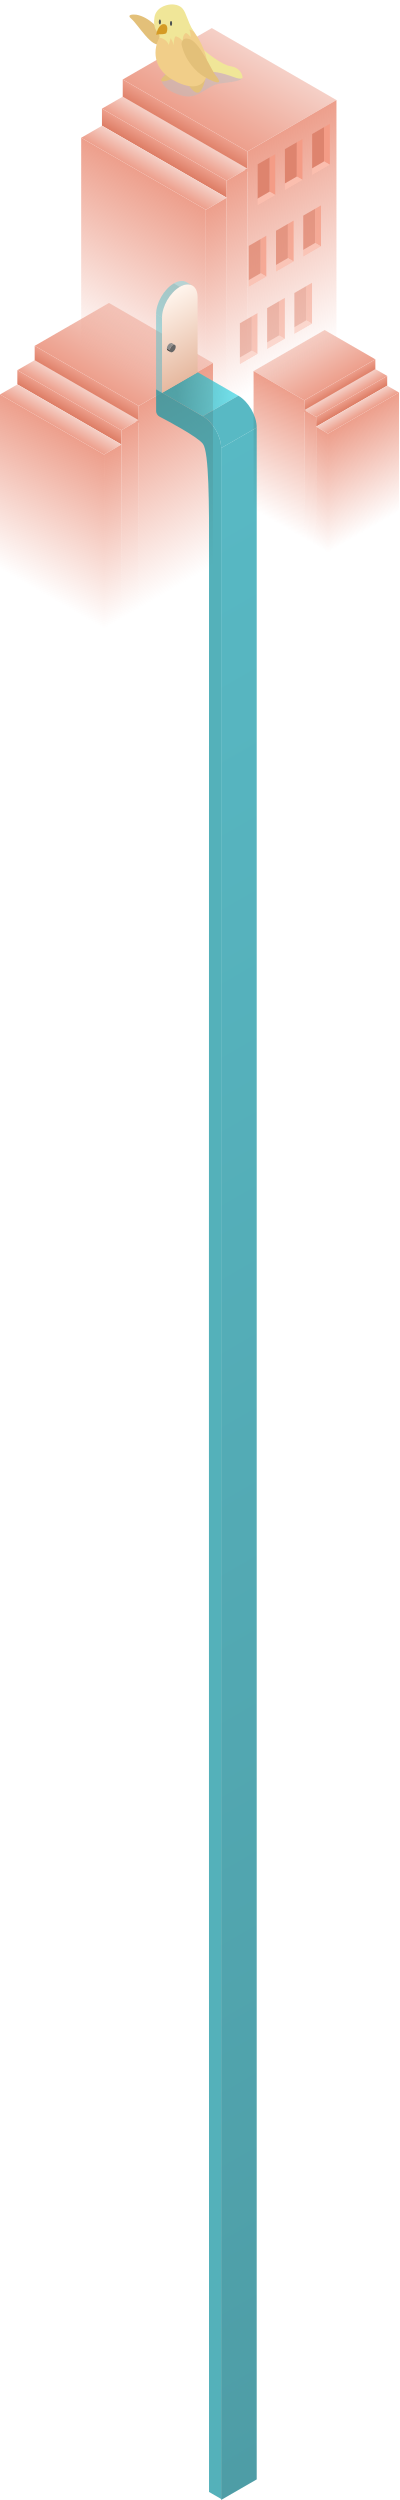
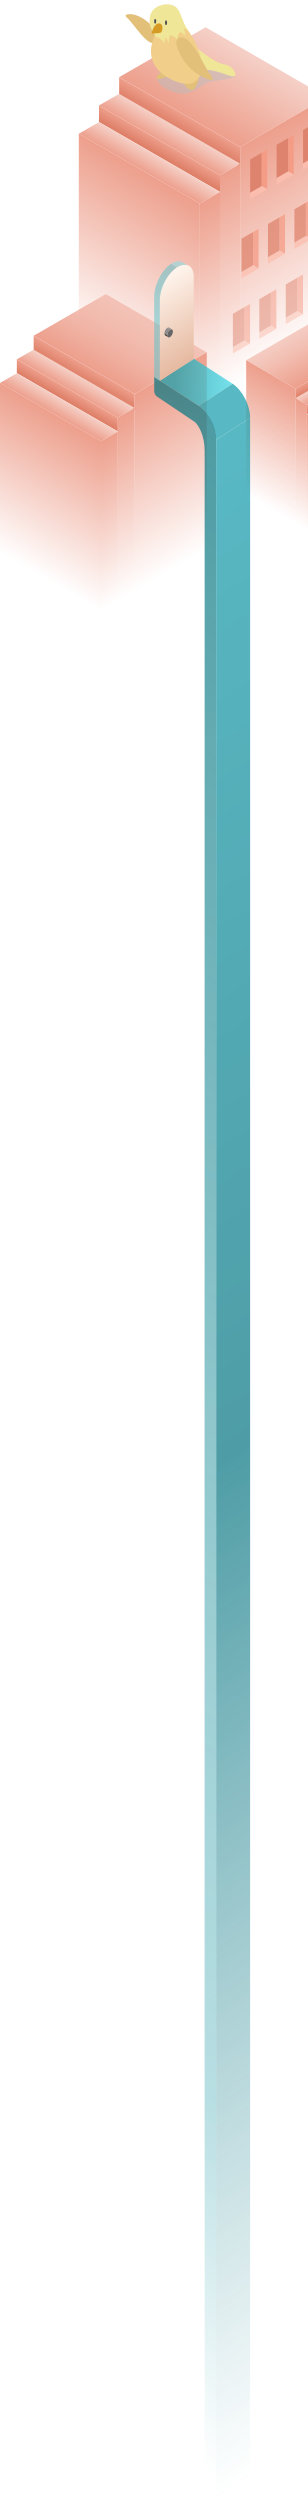
- <svg xmlns="http://www.w3.org/2000/svg" width="583" height="3652" viewBox="0 0 583 3652" fill="none">
-   <rect width="175.452" height="125.323" transform="matrix(0.866025 0.5 -0.866025 0.5 159.181 442.547)" fill="url(#paint0_linear_792_1574)" />
-   <rect width="175.452" height="24.832" transform="matrix(0.866025 0.5 0 1 50.6484 505.208)" fill="url(#paint1_linear_792_1574)" />
-   <rect width="125.323" height="296.597" transform="matrix(0.866025 -0.5 0 1 202.594 592.934)" fill="url(#paint2_linear_792_1574)" />
-   <rect width="175.452" height="29.242" transform="matrix(0.866025 0.5 -0.866025 0.5 50.6484 526.115)" fill="url(#paint3_linear_792_1574)" />
-   <rect width="175.452" height="20.768" transform="matrix(0.866025 0.5 0 1 25.3242 540.736)" fill="url(#paint4_linear_792_1574)" />
-   <rect width="29.242" height="275.71" transform="matrix(0.866025 -0.5 0 1 177.27 628.462)" fill="url(#paint5_linear_792_1574)" />
-   <rect width="175.452" height="29.242" transform="matrix(0.866025 0.5 -0.866025 0.5 25.3242 561.614)" fill="url(#paint6_linear_792_1574)" />
-   <rect width="175.452" height="254.823" transform="matrix(0.866025 0.5 0 1 0 576.236)" fill="url(#paint7_linear_792_1574)" />
-   <rect width="29.242" height="254.823" transform="matrix(0.866025 -0.5 0 1 151.946 663.961)" fill="url(#paint8_linear_792_1574)" />
-   <rect width="119.823" height="85.588" transform="matrix(-0.866025 0.5 0.866025 0.5 474.191 482.1)" fill="url(#paint9_linear_792_1574)" />
-   <rect width="119.823" height="16.959" transform="matrix(-0.866025 0.5 0 1 548.313 524.894)" fill="url(#paint10_linear_792_1574)" />
-   <rect width="85.588" height="202.559" transform="matrix(-0.866025 -0.5 0 1 444.543 584.806)" fill="url(#paint11_linear_792_1574)" />
-   <rect width="119.823" height="19.971" transform="matrix(-0.866025 0.5 0.866025 0.5 548.313 539.172)" fill="url(#paint12_linear_792_1574)" />
-   <rect width="119.823" height="14.183" transform="matrix(-0.866025 0.5 0 1 565.608 549.157)" fill="url(#paint13_linear_792_1574)" />
-   <rect width="19.971" height="188.294" transform="matrix(-0.866025 -0.5 0 1 461.838 609.069)" fill="url(#paint14_linear_792_1574)" />
-   <rect width="119.823" height="19.971" transform="matrix(-0.866025 0.5 0.866025 0.5 565.608 563.416)" fill="url(#paint15_linear_792_1574)" />
-   <rect width="119.823" height="174.029" transform="matrix(-0.866025 0.5 0 1 582.903 573.401)" fill="url(#paint16_linear_792_1574)" />
-   <rect width="19.971" height="174.029" transform="matrix(-0.866025 -0.5 0 1 479.133 633.314)" fill="url(#paint17_linear_792_1574)" />
-   <rect width="210.3" height="150.214" transform="matrix(0.866025 0.5 -0.866025 0.5 309.381 40.998)" fill="url(#paint18_linear_792_1574)" />
-   <rect width="210.3" height="29.764" transform="matrix(0.866025 0.5 0 1 179.292 116.106)" fill="url(#paint19_linear_792_1574)" />
-   <rect width="150.214" height="355.507" transform="matrix(0.866025 -0.5 0 1 361.417 221.255)" fill="url(#paint20_linear_792_1574)" />
-   <rect width="210.3" height="35.05" transform="matrix(0.866025 0.5 -0.866025 0.5 179.291 141.164)" fill="url(#paint21_linear_792_1574)" />
-   <rect width="210.3" height="24.893" transform="matrix(0.866025 0.5 0 1 148.937 158.69)" fill="url(#paint22_linear_792_1574)" />
-   <rect width="35.05" height="330.471" transform="matrix(0.866025 -0.5 0 1 331.062 263.839)" fill="url(#paint23_linear_792_1574)" />
-   <rect width="210.3" height="35.05" transform="matrix(0.866025 0.5 -0.866025 0.5 148.937 183.715)" fill="url(#paint24_linear_792_1574)" />
-   <rect width="210.3" height="305.436" transform="matrix(0.866025 0.5 0 1 118.583 201.24)" fill="url(#paint25_linear_792_1574)" />
-   <rect width="35.05" height="305.436" transform="matrix(0.866025 -0.5 0 1 300.708 306.39)" fill="url(#paint26_linear_792_1574)" />
-   <mask id="mask0_792_1574" style="mask-type:alpha" maskUnits="userSpaceOnUse" x="455" y="180" width="27" height="76">
-     <rect width="30" height="60" transform="matrix(0.866025 -0.5 0 1 455.99 195.752)" fill="#D9D9D9" />
-   </mask>
-   <g mask="url(#mask0_792_1574)">
-     <rect width="10" height="60" transform="matrix(0.866025 0.5 0 1 473.31 175.752)" fill="#F49C86" />
-     <rect width="30" height="10" transform="matrix(0.866025 -0.5 0.866025 0.5 447.33 250.752)" fill="#FBBEAE" />
-     <rect width="30" height="60" transform="matrix(0.866025 -0.5 0 1 447.33 190.752)" fill="#DE846E" />
+ <svg xmlns="http://www.w3.org/2000/svg" width="462" height="3762" viewBox="0 0 462 3762" fill="none">
+   <g id="Group 286">
+     <g id="top left buildings">
+       <g id="random building">
+         <g id="cube-group">
+           <rect id="top-face" width="175.452" height="125.323" transform="matrix(0.866025 0.5 -0.866025 0.5 159.181 442.547)" fill="url(#paint0_linear_909_832)" />
+           <rect id="left-face" width="175.452" height="24.832" transform="matrix(0.866025 0.5 0 1 50.6484 505.208)" fill="url(#paint1_linear_909_832)" />
+           <rect id="right-face" width="125.323" height="296.597" transform="matrix(0.866025 -0.5 0 1 202.594 592.934)" fill="url(#paint2_linear_909_832)" />
+         </g>
+         <g id="cube-group_2">
+           <rect id="top-face_2" width="175.452" height="29.242" transform="matrix(0.866025 0.5 -0.866025 0.5 50.6487 526.115)" fill="url(#paint3_linear_909_832)" />
+           <rect id="left-face_2" width="175.452" height="20.768" transform="matrix(0.866025 0.5 0 1 25.3242 540.736)" fill="url(#paint4_linear_909_832)" />
+           <rect id="right-face_2" width="29.242" height="275.71" transform="matrix(0.866025 -0.5 0 1 177.27 628.462)" fill="url(#paint5_linear_909_832)" />
+         </g>
+         <g id="cube-group_3">
+           <rect id="top-face_3" width="175.452" height="29.242" transform="matrix(0.866025 0.5 -0.866025 0.5 25.3242 561.614)" fill="url(#paint6_linear_909_832)" />
+           <rect id="left-face_3" width="175.452" height="254.823" transform="matrix(0.866025 0.5 0 1 0 576.235)" fill="url(#paint7_linear_909_832)" />
+           <rect id="right-face_3" width="29.242" height="254.823" transform="matrix(0.866025 -0.5 0 1 151.946 663.961)" fill="url(#paint8_linear_909_832)" />
+         </g>
+       </g>
+       <g id="random building_2">
+         <g id="cube-group_4">
+           <rect id="top-face_4" width="119.823" height="85.588" transform="matrix(-0.866025 0.5 0.866025 0.5 474.192 482.1)" fill="url(#paint9_linear_909_832)" />
+           <rect id="left-face_4" width="119.823" height="16.959" transform="matrix(-0.866025 0.5 0 1 548.313 524.894)" fill="url(#paint10_linear_909_832)" />
+           <rect id="right-face_4" width="85.588" height="202.559" transform="matrix(-0.866025 -0.5 0 1 444.543 584.806)" fill="url(#paint11_linear_909_832)" />
+         </g>
+         <g id="cube-group_5">
+           <rect id="top-face_5" width="119.823" height="19.971" transform="matrix(-0.866025 0.5 0.866025 0.5 548.313 539.172)" fill="url(#paint12_linear_909_832)" />
+           <rect id="left-face_5" width="119.823" height="14.183" transform="matrix(-0.866025 0.5 0 1 565.608 549.157)" fill="url(#paint13_linear_909_832)" />
+           <rect id="right-face_5" width="19.971" height="188.294" transform="matrix(-0.866025 -0.5 0 1 461.838 609.069)" fill="url(#paint14_linear_909_832)" />
+         </g>
+         <g id="cube-group_6">
+           <rect id="top-face_6" width="119.823" height="19.971" transform="matrix(-0.866025 0.5 0.866025 0.5 565.608 563.416)" fill="url(#paint15_linear_909_832)" />
+           <rect id="right-face_6" width="19.971" height="174.029" transform="matrix(-0.866025 -0.5 0 1 479.133 633.313)" fill="url(#paint16_linear_909_832)" />
+         </g>
+       </g>
+       <g id="random building_3">
+         <g id="random building_4">
+           <g id="cube-group_7">
+             <rect id="top-face_7" width="210.3" height="150.214" transform="matrix(0.866025 0.5 -0.866025 0.5 309.381 40.998)" fill="url(#paint17_linear_909_832)" />
+             <rect id="left-face_6" width="210.3" height="29.764" transform="matrix(0.866025 0.5 0 1 179.292 116.105)" fill="url(#paint18_linear_909_832)" />
+             <rect id="right-face_7" width="150.214" height="355.507" transform="matrix(0.866025 -0.5 0 1 361.417 221.255)" fill="url(#paint19_linear_909_832)" />
+           </g>
+           <g id="cube-group_8">
+             <rect id="top-face_8" width="210.3" height="35.05" transform="matrix(0.866025 0.5 -0.866025 0.5 179.291 141.164)" fill="url(#paint20_linear_909_832)" />
+             <rect id="left-face_7" width="210.3" height="24.893" transform="matrix(0.866025 0.5 0 1 148.937 158.689)" fill="url(#paint21_linear_909_832)" />
+             <rect id="right-face_8" width="35.05" height="330.471" transform="matrix(0.866025 -0.5 0 1 331.062 263.839)" fill="url(#paint22_linear_909_832)" />
+           </g>
+           <g id="cube-group_9">
+             <rect id="top-face_9" width="210.3" height="35.05" transform="matrix(0.866025 0.5 -0.866025 0.5 148.937 183.715)" fill="url(#paint23_linear_909_832)" />
+             <rect id="left-face_8" width="210.3" height="305.436" transform="matrix(0.866025 0.5 0 1 118.583 201.24)" fill="url(#paint24_linear_909_832)" />
+             <rect id="right-face_9" width="35.05" height="305.436" transform="matrix(0.866025 -0.5 0 1 300.708 306.39)" fill="url(#paint25_linear_909_832)" />
+           </g>
+         </g>
+         <g id="windows">
+           <g id="Group 221">
+             <g id="Group">
+               <mask id="mask0_909_832" style="mask-type:alpha" maskUnits="userSpaceOnUse" x="455" y="180" width="27" height="76">
+                 <rect id="mask-face" width="30" height="60" transform="matrix(0.866025 -0.5 0 1 455.99 195.752)" fill="#D9D9D9" />
+               </mask>
+               <g mask="url(#mask0_909_832)">
+                 <rect id="bottom-inner-face" width="30" height="10" transform="matrix(0.866025 -0.5 0.866025 0.5 447.33 250.752)" fill="#FBBEAE" />
+                 <rect id="inner-face" width="30" height="60" transform="matrix(0.866025 -0.5 0 1 447.33 190.752)" fill="#DE846E" />
+               </g>
+             </g>
+             <g id="Group_2">
+               <mask id="mask1_909_832" style="mask-type:alpha" maskUnits="userSpaceOnUse" x="416" y="202" width="27" height="76">
+                 <rect id="mask-face_2" width="30" height="60" transform="matrix(0.866025 -0.5 0 1 416.204 217.854)" fill="#D9D9D9" />
+               </mask>
+               <g mask="url(#mask1_909_832)">
+                 <rect id="right-inner-face" width="10" height="60" transform="matrix(0.866025 0.5 0 1 433.525 197.854)" fill="#F49C86" />
+                 <rect id="bottom-inner-face_2" width="30" height="10" transform="matrix(0.866025 -0.5 0.866025 0.5 407.544 272.854)" fill="#FBBEAE" />
+                 <rect id="inner-face_2" width="30" height="60" transform="matrix(0.866025 -0.5 0 1 407.544 212.854)" fill="#DE846E" />
+               </g>
+             </g>
+             <g id="Group_3">
+               <mask id="mask2_909_832" style="mask-type:alpha" maskUnits="userSpaceOnUse" x="376" y="224" width="27" height="76">
+                 <rect id="mask-face_3" width="30" height="60" transform="matrix(0.866025 -0.5 0 1 376.419 239.957)" fill="#D9D9D9" />
+               </mask>
+               <g mask="url(#mask2_909_832)">
+                 <rect id="right-inner-face_2" width="10" height="60" transform="matrix(0.866025 0.5 0 1 393.74 219.957)" fill="#F49C86" />
+                 <rect id="bottom-inner-face_3" width="30" height="10" transform="matrix(0.866025 -0.5 0.866025 0.5 367.759 294.957)" fill="#FBBEAE" />
+                 <rect id="inner-face_3" width="30" height="60" transform="matrix(0.866025 -0.5 0 1 367.759 234.957)" fill="#DE846E" />
+               </g>
+             </g>
+           </g>
+           <g id="Group 220">
+             <g id="Group_4">
+               <mask id="mask3_909_832" style="mask-type:alpha" maskUnits="userSpaceOnUse" x="442" y="299" width="27" height="76">
+                 <rect id="mask-face_4" width="30" height="60" transform="matrix(0.866025 -0.5 0 1 442.999 314.956)" fill="#D9D9D9" />
+               </mask>
+               <g mask="url(#mask3_909_832)">
+                 <rect id="right-inner-face_3" width="10" height="60" transform="matrix(0.866025 0.5 0 1 460.32 294.956)" fill="#F49C86" fill-opacity="0.75" />
+                 <rect id="bottom-inner-face_4" width="30" height="10" transform="matrix(0.866025 -0.5 0.866025 0.5 434.339 369.956)" fill="#FBBEAE" fill-opacity="0.75" />
+                 <rect id="inner-face_4" width="30" height="60" transform="matrix(0.866025 -0.5 0 1 434.339 309.956)" fill="#DE846E" fill-opacity="0.75" />
+               </g>
+             </g>
+             <g id="Group_5">
+               <mask id="mask4_909_832" style="mask-type:alpha" maskUnits="userSpaceOnUse" x="403" y="322" width="27" height="76">
+                 <rect id="mask-face_5" width="30" height="60" transform="matrix(0.866025 -0.5 0 1 403.214 337.06)" fill="#D9D9D9" />
+               </mask>
+               <g mask="url(#mask4_909_832)">
+                 <rect id="right-inner-face_4" width="10" height="60" transform="matrix(0.866025 0.5 0 1 420.534 317.06)" fill="#F49C86" fill-opacity="0.75" />
+                 <rect id="bottom-inner-face_5" width="30" height="10" transform="matrix(0.866025 -0.5 0.866025 0.5 394.554 392.06)" fill="#FBBEAE" fill-opacity="0.75" />
+                 <rect id="inner-face_5" width="30" height="60" transform="matrix(0.866025 -0.5 0 1 394.554 332.06)" fill="#DE846E" fill-opacity="0.75" />
+               </g>
+             </g>
+             <g id="Group_6">
+               <mask id="mask5_909_832" style="mask-type:alpha" maskUnits="userSpaceOnUse" x="363" y="344" width="27" height="76">
+                 <rect id="mask-face_6" width="30" height="60" transform="matrix(0.866025 -0.5 0 1 363.428 359.163)" fill="#D9D9D9" />
+               </mask>
+               <g mask="url(#mask5_909_832)">
+                 <rect id="right-inner-face_5" width="10" height="60" transform="matrix(0.866025 0.5 0 1 380.749 339.163)" fill="#F49C86" fill-opacity="0.75" />
+                 <rect id="bottom-inner-face_6" width="30" height="10" transform="matrix(0.866025 -0.5 0.866025 0.5 354.768 414.163)" fill="#FBBEAE" fill-opacity="0.75" />
+                 <rect id="inner-face_6" width="30" height="60" transform="matrix(0.866025 -0.5 0 1 354.768 354.163)" fill="#DE846E" fill-opacity="0.75" />
+               </g>
+             </g>
+           </g>
+           <g id="Group 219">
+             <g id="Group_7">
+               <mask id="mask6_909_832" style="mask-type:alpha" maskUnits="userSpaceOnUse" x="430" y="412" width="26" height="76">
+                 <rect id="mask-face_7" width="30" height="60" transform="matrix(0.866025 -0.5 0 1 430.009 427.988)" fill="#D9D9D9" />
+               </mask>
+               <g mask="url(#mask6_909_832)">
+                 <rect id="right-inner-face_6" width="10" height="60" transform="matrix(0.866025 0.5 0 1 447.329 407.988)" fill="#F49C86" fill-opacity="0.5" />
+                 <rect id="bottom-inner-face_7" width="30" height="10" transform="matrix(0.866025 -0.5 0.866025 0.5 421.349 482.988)" fill="#FBBEAE" fill-opacity="0.5" />
+                 <rect id="inner-face_7" width="30" height="60" transform="matrix(0.866025 -0.5 0 1 421.349 422.988)" fill="#DE846E" fill-opacity="0.5" />
+               </g>
+             </g>
+             <g id="Group_8">
+               <mask id="mask7_909_832" style="mask-type:alpha" maskUnits="userSpaceOnUse" x="390" y="435" width="27" height="76">
+                 <rect id="mask-face_8" width="30" height="60" transform="matrix(0.866025 -0.5 0 1 390.223 450.091)" fill="#D9D9D9" />
+               </mask>
+               <g mask="url(#mask7_909_832)">
+                 <rect id="right-inner-face_7" width="10" height="60" transform="matrix(0.866025 0.5 0 1 407.544 430.091)" fill="#F49C86" fill-opacity="0.5" />
+                 <rect id="bottom-inner-face_8" width="30" height="10" transform="matrix(0.866025 -0.5 0.866025 0.5 381.563 505.091)" fill="#FBBEAE" fill-opacity="0.5" />
+                 <rect id="inner-face_8" width="30" height="60" transform="matrix(0.866025 -0.5 0 1 381.563 445.091)" fill="#DE846E" fill-opacity="0.5" />
+               </g>
+             </g>
+             <g id="Group_9">
+               <mask id="mask8_909_832" style="mask-type:alpha" maskUnits="userSpaceOnUse" x="350" y="457" width="27" height="76">
+                 <rect id="mask-face_9" width="30" height="60" transform="matrix(0.866025 -0.5 0 1 350.438 472.193)" fill="#D9D9D9" />
+               </mask>
+               <g mask="url(#mask8_909_832)">
+                 <rect id="right-inner-face_8" width="10" height="60" transform="matrix(0.866025 0.5 0 1 367.759 452.193)" fill="#F49C86" fill-opacity="0.5" />
+                 <rect id="bottom-inner-face_9" width="30" height="10" transform="matrix(0.866025 -0.5 0.866025 0.5 341.778 527.193)" fill="#FBBEAE" fill-opacity="0.5" />
+                 <rect id="inner-face_9" width="30" height="60" transform="matrix(0.866025 -0.5 0 1 341.778 467.193)" fill="#DE846E" fill-opacity="0.5" />
+               </g>
+             </g>
+           </g>
+         </g>
+       </g>
+     </g>
+     <g id="goldenhawk">
+       <path id="shadow" d="M323.162 121.717C300.872 124.173 290.943 146.369 266.229 139.764C241.515 133.159 229.818 119.458 240.101 109.163C250.385 98.868 284.529 82.784 309.243 89.39C311.431 97.535 347.003 103.59 349.652 109.163C359.304 116.024 349.652 118.799 323.162 121.717Z" fill="#BCBCBC" fill-opacity="0.5" />
+       <path id="gymbro hawk's tail" d="M337.008 96.796C324.812 95.22 302.121 77.354 292.301 68.618C293.157 82.721 296.155 110.071 301.293 106.645C307.717 102.363 325.702 106.731 341.376 112.554C353.914 117.214 355.107 113.925 354.137 111.698C353.509 107.387 349.204 98.371 337.008 96.796Z" fill="#F0E698" />
+       <path id="Vector 80" d="M289.644 135.311C284.295 136.621 277.722 127.957 275.105 123.461L300.214 113.826C298.92 120.441 294.994 134 289.644 135.311Z" fill="#E3C079" />
+       <path id="Vector 83" d="M235.548 117.983C234.32 115.432 240.536 109.89 243.797 107.439L252 115.007C247.028 117.062 236.775 120.534 235.548 117.983Z" fill="#E3C079" />
+       <path id="left arm" d="M239.258 52.207C243.698 58.402 238.548 62.354 235.418 63.555C222.99 73.147 201.474 35.51 191.992 27.61C184.406 21.291 193.509 20.864 199.008 21.441C218.233 24.716 233.852 43.316 239.258 52.207Z" fill="#E3C079" />
+       <path id="Vector 79" d="M259.644 120.454C219.226 101.844 224.89 69.185 232.774 55.181C239.415 37.869 258.94 12.009 283.916 47.065C315.135 90.886 310.167 143.716 259.644 120.454Z" fill="#F1CE89" />
+       <path id="Vector 78" d="M225.361 27.547C226.317 11.744 241.738 6.952 249.33 6.532C252.121 6.185 256.215 6.863 257.913 7.246C266.042 9.833 268.748 13.312 273.758 26.842C277.934 38.116 281.766 44.485 283.873 47.188C284.228 47.555 284.578 47.951 284.918 48.379C284.646 48.122 284.294 47.728 283.873 47.188C281.093 44.316 277.986 43.241 276.651 43.065C278.674 48.683 278.511 52.741 278.176 54.067C275.656 49.984 272.619 48.412 271.416 48.136C266.326 51.822 266.67 58.805 267.478 61.836C264.717 55.669 258.96 53.418 256.427 53.063C254.353 54.902 253.739 62.459 253.617 66.033C253.675 66.465 253.698 66.872 253.68 67.245C253.617 68.591 253.557 67.798 253.617 66.033C253.176 62.696 250.709 57.875 249.385 55.656L246.544 65.543C243.711 58.069 236.114 55.34 232.67 54.909C234.189 52.156 231.616 48.581 230.14 47.138C224.683 41.175 224.68 31.593 225.361 27.547Z" fill="#F0E698" />
+       <ellipse id="Ellipse 290" cx="2.382" cy="3.144" rx="2.382" ry="3.144" transform="matrix(0.539632 0.841901 -0.27624 0.961089 249.43 29.1738)" fill="#4A5051" />
+       <ellipse id="Ellipse 291" cx="2.382" cy="3.144" rx="2.382" ry="3.144" transform="matrix(0.539632 0.841901 -0.27624 0.961089 233.104 27.001)" fill="#4A5051" />
+       <path id="Vector 82" d="M243.949 38.801C242.673 34.573 238.624 34.935 236.758 35.645C230.849 38.867 228.585 47.285 228.192 51.091C228.666 50.708 230.698 49.958 235.04 50.023C239.382 50.087 241.99 49.139 242.751 48.657C243.682 47.134 245.225 43.03 243.949 38.801Z" fill="#D59B24" />
+       <path id="right arm" d="M275.936 56.849C266.842 54.108 264.993 61.23 265.205 65.133C270.717 90.02 288.046 105.815 296.022 110.602C308.21 118.472 329.771 128.131 315.05 110.206C309.015 102.858 291.181 60.119 275.936 56.849Z" fill="#E3C079" />
+     </g>
+     <g id="water door">
+       <g id="water behind platform">
+         <path id="base-face" d="M299.32 610.759L240.292 572.573L232.056 567.242L232.056 589.05C232.056 591.771 233.883 595.173 236.166 596.708L293.168 635.012C293.478 635.221 293.787 635.464 294.083 635.764C299.081 640.833 308.2 655.887 307.962 679.424C307.718 703.569 307.859 3403.84 307.961 3712.15C307.962 3714.95 309.883 3717.55 312.228 3719.02L325.348 3727.25V658.598C325.348 641.477 313.695 620.059 299.32 610.759Z" fill="url(#paint26_linear_909_832)" fill-opacity="0.75" />
+         <rect id="right-face_10" width="60.782" height="3100" transform="matrix(0.83962 -0.543174 0 1 325.348 661.713)" fill="url(#paint27_linear_909_832)" fill-opacity="0.75" />
+         <rect id="top-face_10" width="69.479" height="60.782" transform="matrix(0.83962 0.543174 -0.83962 0.543174 291.678 539.785)" fill="url(#paint28_linear_909_832)" fill-opacity="0.75" />
+         <path id="r-face-2" d="M325.348 661.712C325.348 642.871 313.543 619.96 298.981 610.539L350.014 577.524C364.577 586.945 376.382 609.856 376.382 628.697L325.348 661.712Z" fill="#20A1B0" fill-opacity="0.75" />
+       </g>
+       <g id="floating door">
+         <g id="extrude-group">
+           <path id="base-face_2" d="M291.539 416.391C291.539 399.606 280.115 393.391 266.022 402.508V402.508C251.93 411.624 240.505 432.621 240.505 449.406V573.085L291.539 540.07V416.391Z" fill="url(#paint29_linear_909_832)" />
+           <rect id="right-face_11" width="10.13" height="121.316" transform="matrix(-0.83962 -0.543174 0 1 240.506 452.03)" fill="#55C2CD" fill-opacity="0.5" />
+           <path id="r-face-1" d="M284.065 400.505C279.083 397.282 272.553 398.283 266.022 402.508L257.517 397.005C264.047 392.78 270.577 391.779 275.56 395.002L284.065 400.505Z" fill="#7BE0EC" fill-opacity="0.5" />
+           <path id="r-face-2_2" d="M240.506 452.03C240.506 433.796 251.93 411.624 266.022 402.507L257.517 397.005C243.424 406.122 232 428.294 232 446.527L240.506 452.03Z" fill="#55C2CD" fill-opacity="0.5" />
+         </g>
+         <g id="cylinder-group">
+           <ellipse id="base-face_3" cx="5.065" cy="5.503" rx="5.065" ry="5.503" transform="matrix(-0.83962 0.543174 0 1 260.2 493.429)" fill="#666666" />
+           <path id="r-face-1_2" d="M258.955 495.846C258.124 495.309 257.036 495.476 255.948 496.18L251.695 493.429C252.783 492.725 253.872 492.558 254.702 493.095L258.955 495.846Z" fill="#8C8C8C" />
+           <path id="r-face-2_3" d="M251.695 504.434C251.695 501.395 253.599 497.7 255.948 496.18L251.695 493.429C249.346 494.949 247.442 498.644 247.442 501.683L251.695 504.434Z" fill="#8C8C8C" />
+           <path id="r-face-3" d="M252.94 507.518C252.11 506.981 251.695 505.842 251.695 504.433L247.442 501.682C247.442 503.09 247.857 504.23 248.688 504.767L252.94 507.518Z" fill="#404040" />
+         </g>
+       </g>
+     </g>
  </g>
-   <mask id="mask1_792_1574" style="mask-type:alpha" maskUnits="userSpaceOnUse" x="416" y="202" width="27" height="76">
-     <rect width="30" height="60" transform="matrix(0.866025 -0.5 0 1 416.204 217.854)" fill="#D9D9D9" />
-   </mask>
-   <g mask="url(#mask1_792_1574)">
-     <rect width="10" height="60" transform="matrix(0.866025 0.5 0 1 433.524 197.854)" fill="#F49C86" />
-     <rect width="30" height="10" transform="matrix(0.866025 -0.5 0.866025 0.5 407.544 272.854)" fill="#FBBEAE" />
-     <rect width="30" height="60" transform="matrix(0.866025 -0.5 0 1 407.544 212.854)" fill="#DE846E" />
-   </g>
-   <mask id="mask2_792_1574" style="mask-type:alpha" maskUnits="userSpaceOnUse" x="376" y="224" width="27" height="76">
-     <rect width="30" height="60" transform="matrix(0.866025 -0.5 0 1 376.419 239.957)" fill="#D9D9D9" />
-   </mask>
-   <g mask="url(#mask2_792_1574)">
-     <rect width="10" height="60" transform="matrix(0.866025 0.5 0 1 393.739 219.957)" fill="#F49C86" />
-     <rect width="30" height="10" transform="matrix(0.866025 -0.5 0.866025 0.5 367.759 294.957)" fill="#FBBEAE" />
-     <rect width="30" height="60" transform="matrix(0.866025 -0.5 0 1 367.759 234.957)" fill="#DE846E" />
-   </g>
-   <mask id="mask3_792_1574" style="mask-type:alpha" maskUnits="userSpaceOnUse" x="442" y="299" width="27" height="76">
-     <rect width="30" height="60" transform="matrix(0.866025 -0.5 0 1 443 314.956)" fill="#D9D9D9" />
-   </mask>
-   <g mask="url(#mask3_792_1574)">
-     <rect width="10" height="60" transform="matrix(0.866025 0.5 0 1 460.32 294.956)" fill="#F49C86" fill-opacity="0.75" />
-     <rect width="30" height="10" transform="matrix(0.866025 -0.5 0.866025 0.5 434.339 369.956)" fill="#FBBEAE" fill-opacity="0.75" />
-     <rect width="30" height="60" transform="matrix(0.866025 -0.5 0 1 434.339 309.956)" fill="#DE846E" fill-opacity="0.75" />
-   </g>
-   <mask id="mask4_792_1574" style="mask-type:alpha" maskUnits="userSpaceOnUse" x="403" y="322" width="27" height="76">
-     <rect width="30" height="60" transform="matrix(0.866025 -0.5 0 1 403.214 337.06)" fill="#D9D9D9" />
-   </mask>
-   <g mask="url(#mask4_792_1574)">
-     <rect width="10" height="60" transform="matrix(0.866025 0.5 0 1 420.534 317.06)" fill="#F49C86" fill-opacity="0.75" />
-     <rect width="30" height="10" transform="matrix(0.866025 -0.5 0.866025 0.5 394.554 392.06)" fill="#FBBEAE" fill-opacity="0.75" />
-     <rect width="30" height="60" transform="matrix(0.866025 -0.5 0 1 394.554 332.06)" fill="#DE846E" fill-opacity="0.75" />
-   </g>
-   <mask id="mask5_792_1574" style="mask-type:alpha" maskUnits="userSpaceOnUse" x="363" y="344" width="27" height="76">
-     <rect width="30" height="60" transform="matrix(0.866025 -0.5 0 1 363.429 359.163)" fill="#D9D9D9" />
-   </mask>
-   <g mask="url(#mask5_792_1574)">
-     <rect width="10" height="60" transform="matrix(0.866025 0.5 0 1 380.749 339.163)" fill="#F49C86" fill-opacity="0.75" />
-     <rect width="30" height="10" transform="matrix(0.866025 -0.5 0.866025 0.5 354.769 414.163)" fill="#FBBEAE" fill-opacity="0.75" />
-     <rect width="30" height="60" transform="matrix(0.866025 -0.5 0 1 354.769 354.163)" fill="#DE846E" fill-opacity="0.75" />
-   </g>
-   <mask id="mask6_792_1574" style="mask-type:alpha" maskUnits="userSpaceOnUse" x="430" y="412" width="26" height="76">
-     <rect width="30" height="60" transform="matrix(0.866025 -0.5 0 1 430.009 427.988)" fill="#D9D9D9" />
-   </mask>
-   <g mask="url(#mask6_792_1574)">
-     <rect width="10" height="60" transform="matrix(0.866025 0.5 0 1 447.329 407.988)" fill="#F49C86" fill-opacity="0.5" />
-     <rect width="30" height="10" transform="matrix(0.866025 -0.5 0.866025 0.5 421.349 482.988)" fill="#FBBEAE" fill-opacity="0.5" />
-     <rect width="30" height="60" transform="matrix(0.866025 -0.5 0 1 421.349 422.988)" fill="#DE846E" fill-opacity="0.5" />
-   </g>
-   <mask id="mask7_792_1574" style="mask-type:alpha" maskUnits="userSpaceOnUse" x="390" y="435" width="27" height="76">
-     <rect width="30" height="60" transform="matrix(0.866025 -0.5 0 1 390.224 450.091)" fill="#D9D9D9" />
-   </mask>
-   <g mask="url(#mask7_792_1574)">
-     <rect width="10" height="60" transform="matrix(0.866025 0.5 0 1 407.544 430.091)" fill="#F49C86" fill-opacity="0.5" />
-     <rect width="30" height="10" transform="matrix(0.866025 -0.5 0.866025 0.5 381.563 505.091)" fill="#FBBEAE" fill-opacity="0.5" />
-     <rect width="30" height="60" transform="matrix(0.866025 -0.5 0 1 381.563 445.091)" fill="#DE846E" fill-opacity="0.5" />
-   </g>
-   <mask id="mask8_792_1574" style="mask-type:alpha" maskUnits="userSpaceOnUse" x="350" y="457" width="27" height="76">
-     <rect width="30" height="60" transform="matrix(0.866025 -0.5 0 1 350.438 472.193)" fill="#D9D9D9" />
-   </mask>
-   <g mask="url(#mask8_792_1574)">
-     <rect width="10" height="60" transform="matrix(0.866025 0.5 0 1 367.758 452.193)" fill="#F49C86" fill-opacity="0.5" />
-     <rect width="30" height="10" transform="matrix(0.866025 -0.5 0.866025 0.5 341.778 527.193)" fill="#FBBEAE" fill-opacity="0.5" />
-     <rect width="30" height="60" transform="matrix(0.866025 -0.5 0 1 341.778 467.193)" fill="#DE846E" fill-opacity="0.5" />
-   </g>
-   <path d="M296.198 608.042L236.443 573.542L228.057 568.691V600.699C228.057 603.575 230.125 607.059 232.614 608.359C246.717 615.728 289.148 638.424 296.5 648.5C305.344 660.621 305.593 736.054 305.344 813.347C305.094 890.64 305.24 2730.16 305.344 3640.25L323.045 3650.47V654.542C323.045 637.422 311.026 616.603 296.198 608.042Z" fill="#1B97A3" fill-opacity="0.75" />
-   <rect width="60" height="2997.36" transform="matrix(0.866025 -0.5 0 1 323.045 654.535)" fill="url(#paint27_linear_792_1574)" fill-opacity="0.75" />
-   <rect width="68.586" height="60" transform="matrix(0.866025 0.5 -0.866025 0.5 288.763 543.742)" fill="url(#paint28_linear_792_1574)" fill-opacity="0.75" />
-   <path d="M323.046 654.535C323.046 637.414 311.026 616.596 296.199 608.035L348.16 578.035C362.987 586.596 375.007 607.414 375.007 624.535L323.046 654.535Z" fill="#20A1B0" fill-opacity="0.75" />
-   <path d="M288.622 434C288.622 417.431 276.99 410.716 262.641 419V419C248.292 427.284 236.66 447.431 236.66 464V574L288.622 544V434Z" fill="url(#paint29_linear_792_1574)" />
-   <rect width="10" height="110.237" transform="matrix(-0.866025 -0.5 0 1 236.66 464)" fill="#55C2CD" fill-opacity="0.5" />
-   <path d="M281.012 417.181C275.939 414.252 269.29 415.162 262.641 419L253.98 414C260.629 410.162 267.278 409.252 272.351 412.181L281.012 417.181Z" fill="#7BE0EC" fill-opacity="0.5" />
-   <path d="M236.66 464C236.66 447.431 248.292 427.284 262.641 419L253.98 414C239.632 422.284 228 442.431 228 459L236.66 464Z" fill="#55C2CD" fill-opacity="0.5" />
-   <circle cx="5" cy="5" r="5" transform="matrix(-0.866025 0.5 0 1 256.713 501.619)" fill="#666666" />
-   <path d="M255.445 503.816C254.6 503.328 253.492 503.479 252.383 504.119L248.053 501.619C249.162 500.979 250.27 500.828 251.115 501.316L255.445 503.816Z" fill="#8C8C8C" />
-   <path d="M248.053 511.619C248.053 508.858 249.992 505.5 252.383 504.119L248.053 501.619C245.662 503 243.723 506.358 243.723 509.119L248.053 511.619Z" fill="#8C8C8C" />
-   <path d="M249.321 514.422C248.476 513.934 248.053 512.899 248.053 511.619L243.723 509.119C243.723 510.399 244.146 511.434 244.991 511.922L249.321 514.422Z" fill="#404040" />
-   <path d="M323.161 121.717C300.872 124.173 290.942 146.369 266.229 139.764C241.515 133.159 229.817 119.458 240.101 109.163C250.385 98.868 284.529 82.784 309.243 89.39C311.431 97.535 347.002 103.59 349.652 109.163C359.304 116.024 349.652 118.799 323.161 121.717Z" fill="#BCBCBC" fill-opacity="0.5" />
-   <path d="M337.008 96.796C324.812 95.22 302.122 77.354 292.301 68.618C293.157 82.721 296.155 110.071 301.294 106.645C307.717 102.363 325.703 106.731 341.376 112.554C353.914 117.214 355.108 113.925 354.137 111.698C353.509 107.387 349.204 98.371 337.008 96.796Z" fill="#F0E698" />
-   <path d="M289.644 135.311C284.295 136.621 277.722 127.957 275.105 123.461L300.214 113.826C298.92 120.441 294.994 134 289.644 135.311Z" fill="#E3C079" />
-   <path d="M235.548 117.983C234.32 115.432 240.536 109.89 243.797 107.439L252 115.007C247.028 117.062 236.775 120.534 235.548 117.983Z" fill="#E3C079" />
-   <path d="M239.258 52.207C243.698 58.402 238.548 62.354 235.418 63.555C222.99 73.147 201.474 35.51 191.992 27.61C184.406 21.291 193.509 20.864 199.008 21.441C218.233 24.716 233.852 43.316 239.258 52.207Z" fill="#E3C079" />
-   <path d="M259.644 120.454C219.226 101.844 224.89 69.185 232.774 55.181C239.415 37.869 258.94 12.009 283.916 47.065C315.136 90.886 310.167 143.716 259.644 120.454Z" fill="#F1CE89" />
-   <path d="M225.36 27.547C226.317 11.744 241.738 6.952 249.329 6.532C252.12 6.185 256.214 6.863 257.913 7.246C266.042 9.833 268.748 13.312 273.758 26.842C277.933 38.116 281.766 44.485 283.872 47.188C284.228 47.555 284.578 47.951 284.918 48.379C284.646 48.122 284.294 47.728 283.872 47.188C281.093 44.316 277.985 43.241 276.651 43.065C278.674 48.683 278.511 52.741 278.176 54.067C275.655 49.984 272.619 48.412 271.415 48.136C266.326 51.822 266.67 58.805 267.478 61.836C264.717 55.669 258.96 53.418 256.427 53.063C254.353 54.902 253.739 62.459 253.617 66.033C253.674 66.465 253.698 66.872 253.68 67.245C253.617 68.591 253.557 67.798 253.617 66.033C253.176 62.696 250.709 57.875 249.385 55.656L246.543 65.543C243.711 58.069 236.114 55.34 232.669 54.909C234.188 52.156 231.616 48.581 230.14 47.138C224.682 41.175 224.68 31.593 225.36 27.547Z" fill="#F0E698" />
-   <ellipse cx="2.382" cy="3.144" rx="2.382" ry="3.144" transform="matrix(0.539632 0.841901 -0.27624 0.961089 249.43 29.1738)" fill="#4A5051" />
-   <ellipse cx="2.382" cy="3.144" rx="2.382" ry="3.144" transform="matrix(0.539632 0.841901 -0.27624 0.961089 233.104 27.001)" fill="#4A5051" />
-   <path d="M243.949 38.802C242.673 34.573 238.624 34.935 236.759 35.645C230.849 38.867 228.586 47.285 228.192 51.091C228.666 50.708 230.698 49.958 235.04 50.023C239.382 50.087 241.99 49.139 242.751 48.657C243.682 47.134 245.225 43.03 243.949 38.802Z" fill="#D59B24" />
-   <path d="M275.936 56.849C266.842 54.108 264.993 61.23 265.205 65.133C270.717 90.02 288.046 105.815 296.022 110.602C308.21 118.472 329.771 128.131 315.05 110.206C309.015 102.858 291.181 60.119 275.936 56.849Z" fill="#E3C079" />
  <defs>
-     <linearGradient id="paint0_linear_792_1574" x1="87.726" y1="0" x2="87.726" y2="125.323" gradientUnits="userSpaceOnUse">
-       <stop stop-color="#F5D0C7" />
-       <stop offset="1" stop-color="#ED9F8C" />
-     </linearGradient>
-     <linearGradient id="paint1_linear_792_1574" x1="87.726" y1="0" x2="87.726" y2="24.832" gradientUnits="userSpaceOnUse">
-       <stop stop-color="#ED9F8C" />
-       <stop offset="1" stop-color="#DD7C64" />
-     </linearGradient>
-     <linearGradient id="paint2_linear_792_1574" x1="62.661" y1="0" x2="62.661" y2="296.597" gradientUnits="userSpaceOnUse">
-       <stop stop-color="#ED9F8C" />
-       <stop offset="1" stop-color="#ED9F8C" stop-opacity="0" />
-     </linearGradient>
-     <linearGradient id="paint3_linear_792_1574" x1="87.726" y1="0" x2="87.726" y2="29.242" gradientUnits="userSpaceOnUse">
-       <stop stop-color="#F5D0C7" />
-       <stop offset="1" stop-color="#ED9F8C" />
-     </linearGradient>
-     <linearGradient id="paint4_linear_792_1574" x1="87.726" y1="0" x2="87.726" y2="20.768" gradientUnits="userSpaceOnUse">
-       <stop stop-color="#ED9F8C" />
-       <stop offset="1" stop-color="#DD7C64" />
-     </linearGradient>
-     <linearGradient id="paint5_linear_792_1574" x1="14.621" y1="0" x2="14.621" y2="275.71" gradientUnits="userSpaceOnUse">
-       <stop stop-color="#ED9F8C" />
-       <stop offset="1" stop-color="#ED9F8C" stop-opacity="0" />
-     </linearGradient>
-     <linearGradient id="paint6_linear_792_1574" x1="87.726" y1="0" x2="87.726" y2="29.242" gradientUnits="userSpaceOnUse">
-       <stop stop-color="#F5D0C7" />
-       <stop offset="1" stop-color="#ED9F8C" />
-     </linearGradient>
-     <linearGradient id="paint7_linear_792_1574" x1="87.726" y1="0" x2="87.726" y2="254.823" gradientUnits="userSpaceOnUse">
-       <stop stop-color="#ED9F8C" />
-       <stop offset="1" stop-color="#ED9F8C" stop-opacity="0" />
-     </linearGradient>
-     <linearGradient id="paint8_linear_792_1574" x1="14.621" y1="0" x2="14.621" y2="254.823" gradientUnits="userSpaceOnUse">
-       <stop stop-color="#ED9F8C" />
-       <stop offset="1" stop-color="#ED9F8C" stop-opacity="0" />
-     </linearGradient>
-     <linearGradient id="paint9_linear_792_1574" x1="59.912" y1="0" x2="59.912" y2="85.588" gradientUnits="userSpaceOnUse">
-       <stop stop-color="#F5D0C7" />
-       <stop offset="1" stop-color="#ED9F8C" />
-     </linearGradient>
-     <linearGradient id="paint10_linear_792_1574" x1="59.912" y1="0" x2="59.912" y2="16.959" gradientUnits="userSpaceOnUse">
-       <stop stop-color="#ED9F8C" />
-       <stop offset="1" stop-color="#DD7C64" />
-     </linearGradient>
-     <linearGradient id="paint11_linear_792_1574" x1="42.794" y1="0" x2="42.794" y2="202.559" gradientUnits="userSpaceOnUse">
-       <stop stop-color="#ED9F8C" />
-       <stop offset="1" stop-color="#ED9F8C" stop-opacity="0" />
-     </linearGradient>
-     <linearGradient id="paint12_linear_792_1574" x1="59.912" y1="0" x2="59.912" y2="19.971" gradientUnits="userSpaceOnUse">
-       <stop stop-color="#F5D0C7" />
-       <stop offset="1" stop-color="#ED9F8C" />
-     </linearGradient>
-     <linearGradient id="paint13_linear_792_1574" x1="59.912" y1="0" x2="59.912" y2="14.183" gradientUnits="userSpaceOnUse">
-       <stop stop-color="#ED9F8C" />
-       <stop offset="1" stop-color="#DD7C64" />
-     </linearGradient>
-     <linearGradient id="paint14_linear_792_1574" x1="9.985" y1="0" x2="9.985" y2="188.294" gradientUnits="userSpaceOnUse">
-       <stop stop-color="#ED9F8C" />
-       <stop offset="1" stop-color="#ED9F8C" stop-opacity="0" />
-     </linearGradient>
-     <linearGradient id="paint15_linear_792_1574" x1="59.912" y1="0" x2="59.912" y2="19.971" gradientUnits="userSpaceOnUse">
-       <stop stop-color="#F5D0C7" />
-       <stop offset="1" stop-color="#ED9F8C" />
-     </linearGradient>
-     <linearGradient id="paint16_linear_792_1574" x1="59.912" y1="0" x2="59.912" y2="174.029" gradientUnits="userSpaceOnUse">
-       <stop stop-color="#ED9F8C" />
-       <stop offset="1" stop-color="#ED9F8C" stop-opacity="0" />
-     </linearGradient>
-     <linearGradient id="paint17_linear_792_1574" x1="9.985" y1="0" x2="9.985" y2="174.029" gradientUnits="userSpaceOnUse">
-       <stop stop-color="#ED9F8C" />
-       <stop offset="1" stop-color="#ED9F8C" stop-opacity="0" />
-     </linearGradient>
-     <linearGradient id="paint18_linear_792_1574" x1="105.15" y1="0" x2="105.15" y2="150.214" gradientUnits="userSpaceOnUse">
-       <stop stop-color="#F5D0C7" />
-       <stop offset="1" stop-color="#ED9F8C" />
-     </linearGradient>
-     <linearGradient id="paint19_linear_792_1574" x1="105.15" y1="0" x2="105.15" y2="29.764" gradientUnits="userSpaceOnUse">
-       <stop stop-color="#ED9F8C" />
-       <stop offset="1" stop-color="#DD7C64" />
-     </linearGradient>
-     <linearGradient id="paint20_linear_792_1574" x1="75.107" y1="0" x2="75.107" y2="355.507" gradientUnits="userSpaceOnUse">
-       <stop stop-color="#ED9F8C" />
-       <stop offset="1" stop-color="#ED9F8C" stop-opacity="0" />
-     </linearGradient>
-     <linearGradient id="paint21_linear_792_1574" x1="105.15" y1="0" x2="105.15" y2="35.05" gradientUnits="userSpaceOnUse">
-       <stop stop-color="#F5D0C7" />
-       <stop offset="1" stop-color="#ED9F8C" />
-     </linearGradient>
-     <linearGradient id="paint22_linear_792_1574" x1="105.15" y1="0" x2="105.15" y2="24.893" gradientUnits="userSpaceOnUse">
-       <stop stop-color="#ED9F8C" />
-       <stop offset="1" stop-color="#DD7C64" />
-     </linearGradient>
-     <linearGradient id="paint23_linear_792_1574" x1="17.525" y1="0" x2="17.525" y2="330.471" gradientUnits="userSpaceOnUse">
-       <stop stop-color="#ED9F8C" />
-       <stop offset="1" stop-color="#ED9F8C" stop-opacity="0" />
-     </linearGradient>
-     <linearGradient id="paint24_linear_792_1574" x1="105.15" y1="0" x2="105.15" y2="35.05" gradientUnits="userSpaceOnUse">
-       <stop stop-color="#F5D0C7" />
-       <stop offset="1" stop-color="#ED9F8C" />
-     </linearGradient>
-     <linearGradient id="paint25_linear_792_1574" x1="105.15" y1="0" x2="105.15" y2="305.436" gradientUnits="userSpaceOnUse">
-       <stop stop-color="#ED9F8C" />
-       <stop offset="1" stop-color="#ED9F8C" stop-opacity="0" />
-     </linearGradient>
-     <linearGradient id="paint26_linear_792_1574" x1="17.525" y1="0" x2="17.525" y2="305.436" gradientUnits="userSpaceOnUse">
-       <stop stop-color="#ED9F8C" />
-       <stop offset="1" stop-color="#ED9F8C" stop-opacity="0" />
-     </linearGradient>
-     <linearGradient id="paint27_linear_792_1574" x1="30" y1="0" x2="30" y2="2997.36" gradientUnits="userSpaceOnUse">
+     <linearGradient id="paint0_linear_909_832" x1="87.726" y1="0" x2="87.726" y2="125.323" gradientUnits="userSpaceOnUse">
+       <stop stop-color="#F5D0C7" />
+       <stop offset="1" stop-color="#ED9F8C" />
+     </linearGradient>
+     <linearGradient id="paint1_linear_909_832" x1="87.726" y1="0" x2="87.726" y2="24.832" gradientUnits="userSpaceOnUse">
+       <stop stop-color="#ED9F8C" />
+       <stop offset="1" stop-color="#DD7C64" />
+     </linearGradient>
+     <linearGradient id="paint2_linear_909_832" x1="62.661" y1="0" x2="62.661" y2="296.597" gradientUnits="userSpaceOnUse">
+       <stop stop-color="#ED9F8C" />
+       <stop offset="1" stop-color="#ED9F8C" stop-opacity="0" />
+     </linearGradient>
+     <linearGradient id="paint3_linear_909_832" x1="87.726" y1="0" x2="87.726" y2="29.242" gradientUnits="userSpaceOnUse">
+       <stop stop-color="#F5D0C7" />
+       <stop offset="1" stop-color="#ED9F8C" />
+     </linearGradient>
+     <linearGradient id="paint4_linear_909_832" x1="87.726" y1="0" x2="87.726" y2="20.768" gradientUnits="userSpaceOnUse">
+       <stop stop-color="#ED9F8C" />
+       <stop offset="1" stop-color="#DD7C64" />
+     </linearGradient>
+     <linearGradient id="paint5_linear_909_832" x1="14.621" y1="0" x2="14.621" y2="275.71" gradientUnits="userSpaceOnUse">
+       <stop stop-color="#ED9F8C" />
+       <stop offset="1" stop-color="#ED9F8C" stop-opacity="0" />
+     </linearGradient>
+     <linearGradient id="paint6_linear_909_832" x1="87.726" y1="0" x2="87.726" y2="29.242" gradientUnits="userSpaceOnUse">
+       <stop stop-color="#F5D0C7" />
+       <stop offset="1" stop-color="#ED9F8C" />
+     </linearGradient>
+     <linearGradient id="paint7_linear_909_832" x1="87.726" y1="0" x2="87.726" y2="254.823" gradientUnits="userSpaceOnUse">
+       <stop stop-color="#ED9F8C" />
+       <stop offset="1" stop-color="#ED9F8C" stop-opacity="0" />
+     </linearGradient>
+     <linearGradient id="paint8_linear_909_832" x1="14.621" y1="0" x2="14.621" y2="254.823" gradientUnits="userSpaceOnUse">
+       <stop stop-color="#ED9F8C" />
+       <stop offset="1" stop-color="#ED9F8C" stop-opacity="0" />
+     </linearGradient>
+     <linearGradient id="paint9_linear_909_832" x1="59.912" y1="0" x2="59.912" y2="85.588" gradientUnits="userSpaceOnUse">
+       <stop stop-color="#F5D0C7" />
+       <stop offset="1" stop-color="#ED9F8C" />
+     </linearGradient>
+     <linearGradient id="paint10_linear_909_832" x1="59.912" y1="0" x2="59.912" y2="16.959" gradientUnits="userSpaceOnUse">
+       <stop stop-color="#ED9F8C" />
+       <stop offset="1" stop-color="#DD7C64" />
+     </linearGradient>
+     <linearGradient id="paint11_linear_909_832" x1="42.794" y1="0" x2="42.794" y2="202.559" gradientUnits="userSpaceOnUse">
+       <stop stop-color="#ED9F8C" />
+       <stop offset="1" stop-color="#ED9F8C" stop-opacity="0" />
+     </linearGradient>
+     <linearGradient id="paint12_linear_909_832" x1="59.912" y1="0" x2="59.912" y2="19.971" gradientUnits="userSpaceOnUse">
+       <stop stop-color="#F5D0C7" />
+       <stop offset="1" stop-color="#ED9F8C" />
+     </linearGradient>
+     <linearGradient id="paint13_linear_909_832" x1="59.912" y1="0" x2="59.912" y2="14.183" gradientUnits="userSpaceOnUse">
+       <stop stop-color="#ED9F8C" />
+       <stop offset="1" stop-color="#DD7C64" />
+     </linearGradient>
+     <linearGradient id="paint14_linear_909_832" x1="9.985" y1="0" x2="9.985" y2="188.294" gradientUnits="userSpaceOnUse">
+       <stop stop-color="#ED9F8C" />
+       <stop offset="1" stop-color="#ED9F8C" stop-opacity="0" />
+     </linearGradient>
+     <linearGradient id="paint15_linear_909_832" x1="59.912" y1="0" x2="59.912" y2="19.971" gradientUnits="userSpaceOnUse">
+       <stop stop-color="#F5D0C7" />
+       <stop offset="1" stop-color="#ED9F8C" />
+     </linearGradient>
+     <linearGradient id="paint16_linear_909_832" x1="9.985" y1="0" x2="9.985" y2="174.029" gradientUnits="userSpaceOnUse">
+       <stop stop-color="#ED9F8C" />
+       <stop offset="1" stop-color="#ED9F8C" stop-opacity="0" />
+     </linearGradient>
+     <linearGradient id="paint17_linear_909_832" x1="105.15" y1="0" x2="105.15" y2="150.214" gradientUnits="userSpaceOnUse">
+       <stop stop-color="#F5D0C7" />
+       <stop offset="1" stop-color="#ED9F8C" />
+     </linearGradient>
+     <linearGradient id="paint18_linear_909_832" x1="105.15" y1="0" x2="105.15" y2="29.764" gradientUnits="userSpaceOnUse">
+       <stop stop-color="#ED9F8C" />
+       <stop offset="1" stop-color="#DD7C64" />
+     </linearGradient>
+     <linearGradient id="paint19_linear_909_832" x1="75.107" y1="0" x2="75.107" y2="355.507" gradientUnits="userSpaceOnUse">
+       <stop stop-color="#ED9F8C" />
+       <stop offset="1" stop-color="#ED9F8C" stop-opacity="0" />
+     </linearGradient>
+     <linearGradient id="paint20_linear_909_832" x1="105.15" y1="0" x2="105.15" y2="35.05" gradientUnits="userSpaceOnUse">
+       <stop stop-color="#F5D0C7" />
+       <stop offset="1" stop-color="#ED9F8C" />
+     </linearGradient>
+     <linearGradient id="paint21_linear_909_832" x1="105.15" y1="0" x2="105.15" y2="24.893" gradientUnits="userSpaceOnUse">
+       <stop stop-color="#ED9F8C" />
+       <stop offset="1" stop-color="#DD7C64" />
+     </linearGradient>
+     <linearGradient id="paint22_linear_909_832" x1="17.525" y1="0" x2="17.525" y2="330.471" gradientUnits="userSpaceOnUse">
+       <stop stop-color="#ED9F8C" />
+       <stop offset="1" stop-color="#ED9F8C" stop-opacity="0" />
+     </linearGradient>
+     <linearGradient id="paint23_linear_909_832" x1="105.15" y1="0" x2="105.15" y2="35.05" gradientUnits="userSpaceOnUse">
+       <stop stop-color="#F5D0C7" />
+       <stop offset="1" stop-color="#ED9F8C" />
+     </linearGradient>
+     <linearGradient id="paint24_linear_909_832" x1="105.15" y1="0" x2="105.15" y2="305.436" gradientUnits="userSpaceOnUse">
+       <stop stop-color="#ED9F8C" />
+       <stop offset="1" stop-color="#ED9F8C" stop-opacity="0" />
+     </linearGradient>
+     <linearGradient id="paint25_linear_909_832" x1="17.525" y1="0" x2="17.525" y2="305.436" gradientUnits="userSpaceOnUse">
+       <stop stop-color="#ED9F8C" />
+       <stop offset="1" stop-color="#ED9F8C" stop-opacity="0" />
+     </linearGradient>
+     <linearGradient id="paint26_linear_909_832" x1="278.702" y1="597.418" x2="-1135.08" y2="2782.8" gradientUnits="userSpaceOnUse">
+       <stop stop-color="#137A84" />
+       <stop offset="0.82" stop-color="#1B97A3" stop-opacity="0.415" />
+       <stop offset="1" stop-color="#1B97A3" stop-opacity="0" />
+     </linearGradient>
+     <linearGradient id="paint27_linear_909_832" x1="30.391" y1="0" x2="30.391" y2="3100" gradientUnits="userSpaceOnUse">
      <stop stop-color="#20A1B0" />
-       <stop offset="1" stop-color="#137C88" />
-     </linearGradient>
-     <linearGradient id="paint28_linear_792_1574" x1="-7.747" y1="30.425" x2="38.867" y2="-23.518" gradientUnits="userSpaceOnUse">
+       <stop offset="0.497" stop-color="#137C88" />
+       <stop offset="1" stop-color="#137C88" stop-opacity="0" />
+     </linearGradient>
+     <linearGradient id="paint28_linear_909_832" x1="-7.848" y1="30.821" x2="39.373" y2="-23.825" gradientUnits="userSpaceOnUse">
      <stop stop-color="#1EA1AD" />
      <stop offset="1" stop-color="#45D7E5" />
    </linearGradient>
-     <linearGradient id="paint29_linear_792_1574" x1="262.641" y1="419" x2="323.263" y2="524" gradientUnits="userSpaceOnUse">
+     <linearGradient id="paint29_linear_909_832" x1="266.022" y1="402.508" x2="336.287" y2="511.121" gradientUnits="userSpaceOnUse">
      <stop stop-color="#FFF5ED" />
      <stop offset="1" stop-color="#E6B9A0" />
    </linearGradient>
  </defs>
</svg>
